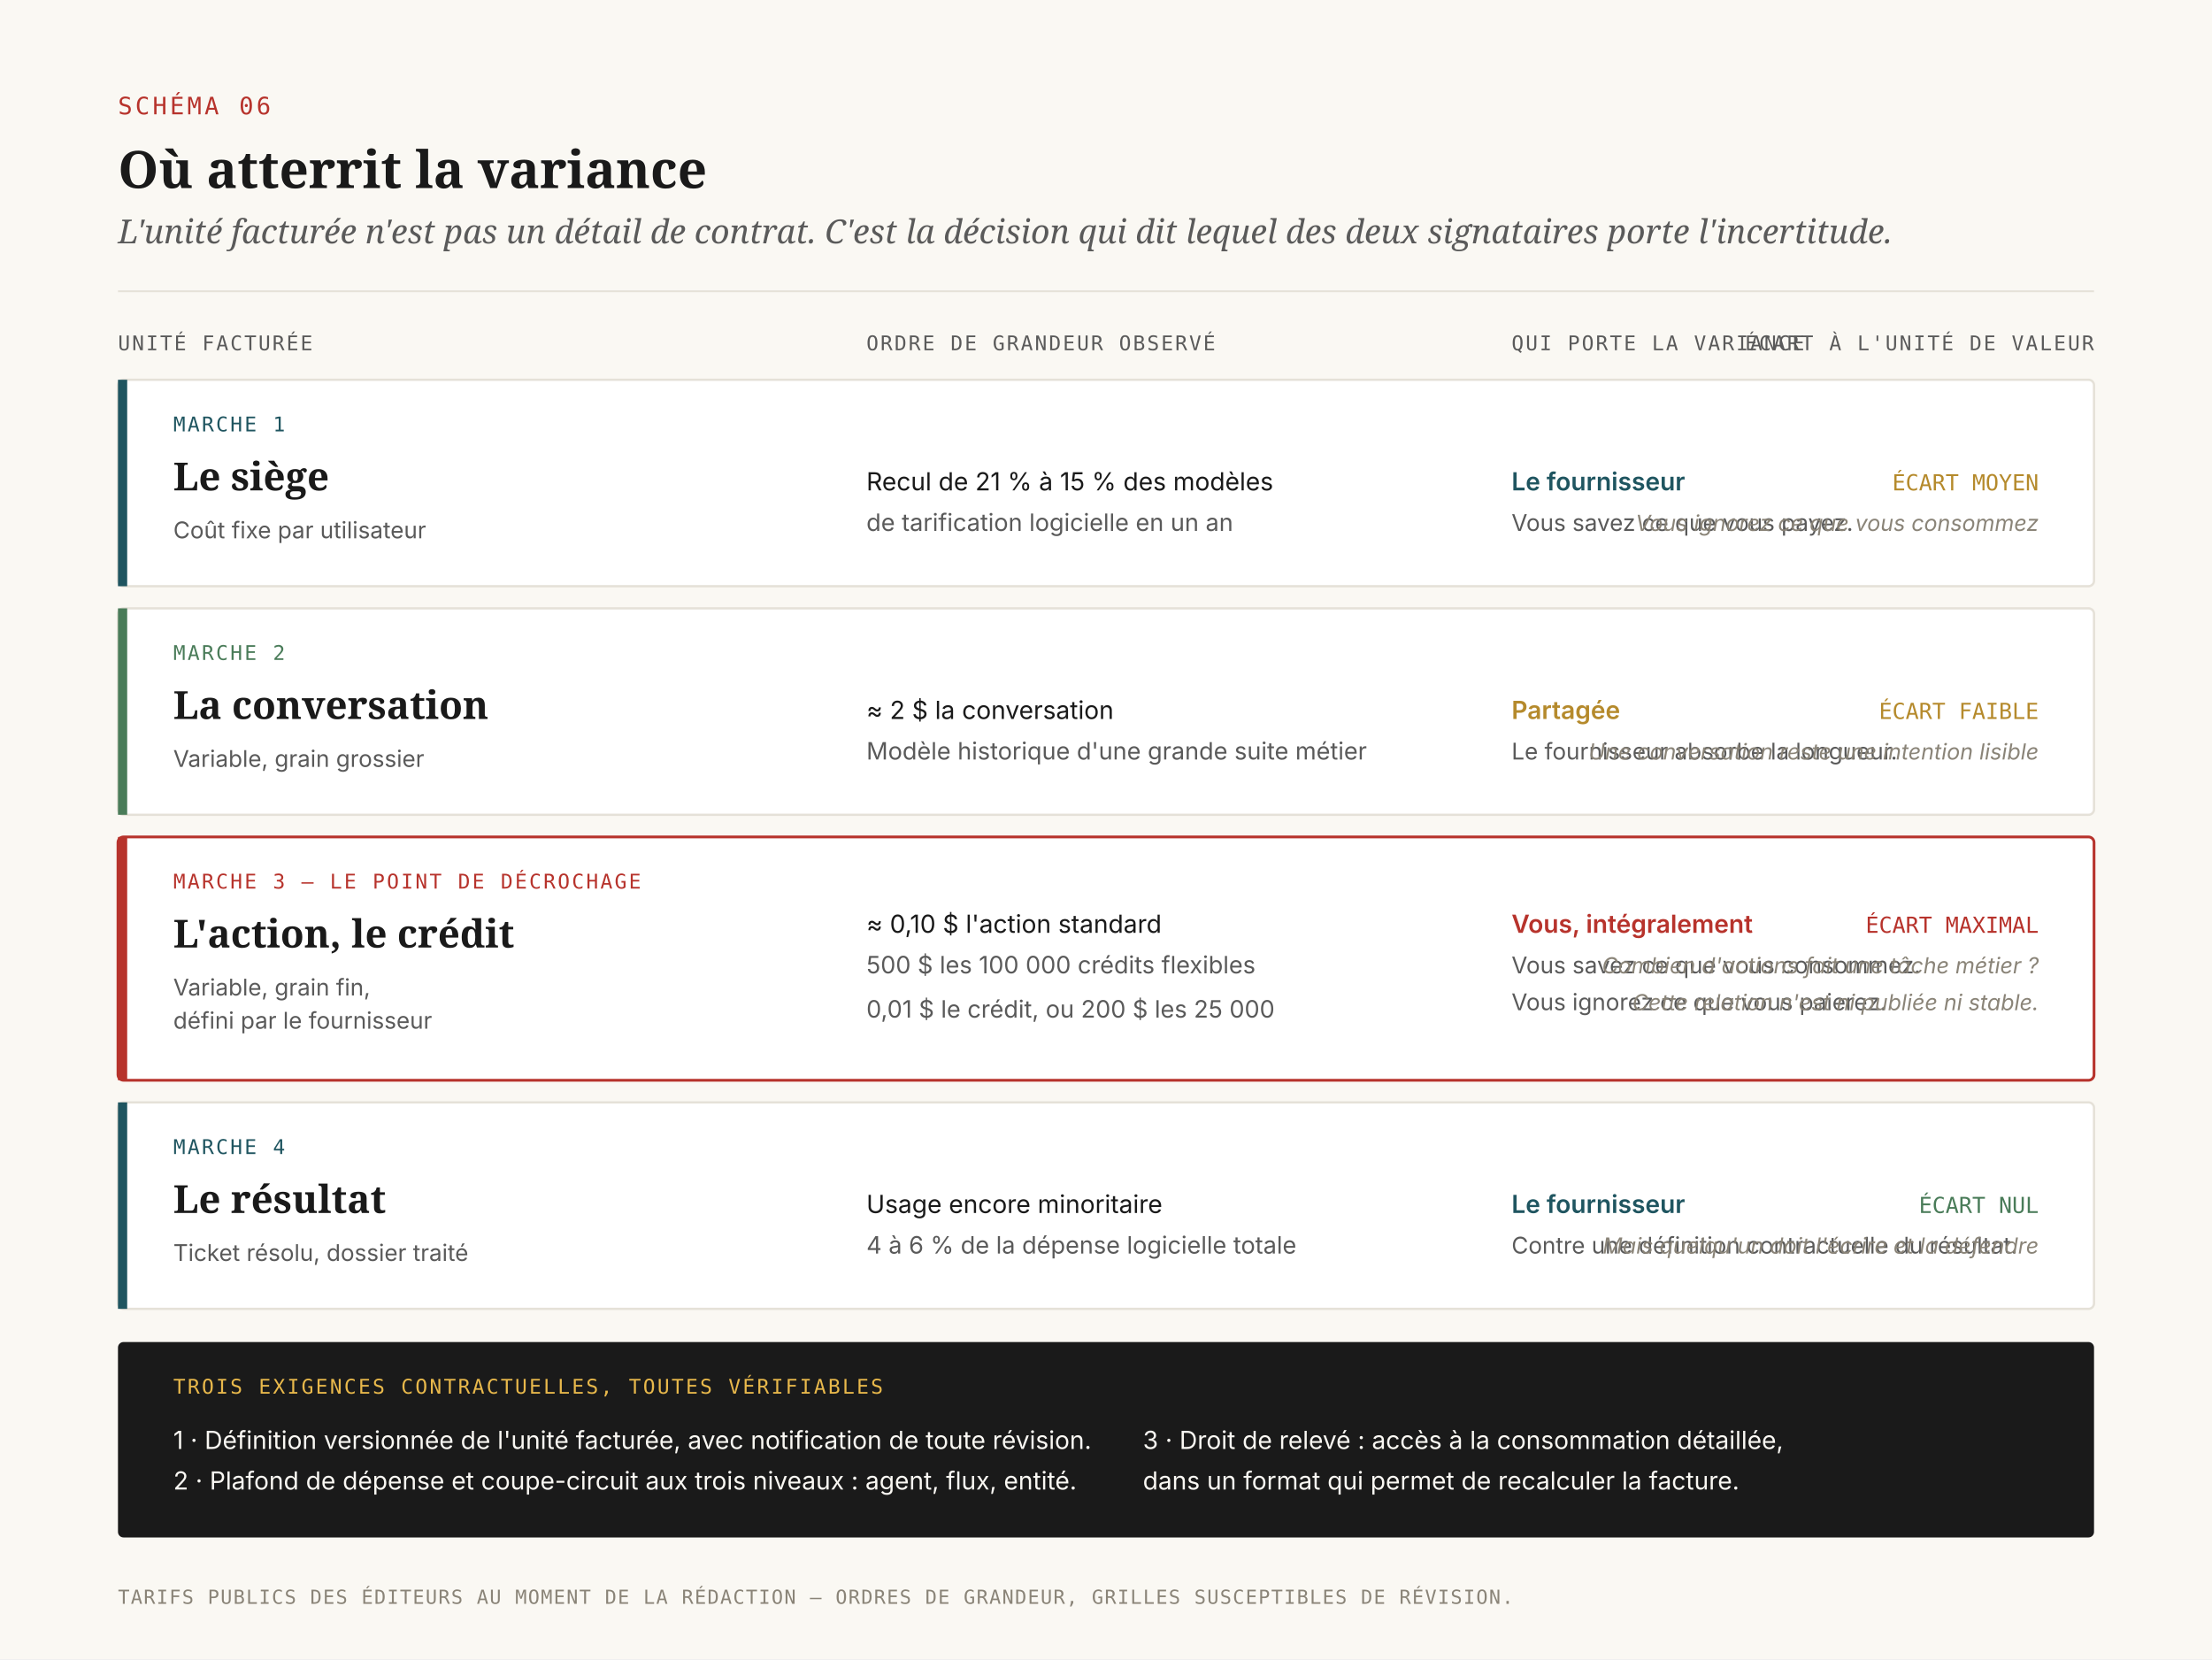
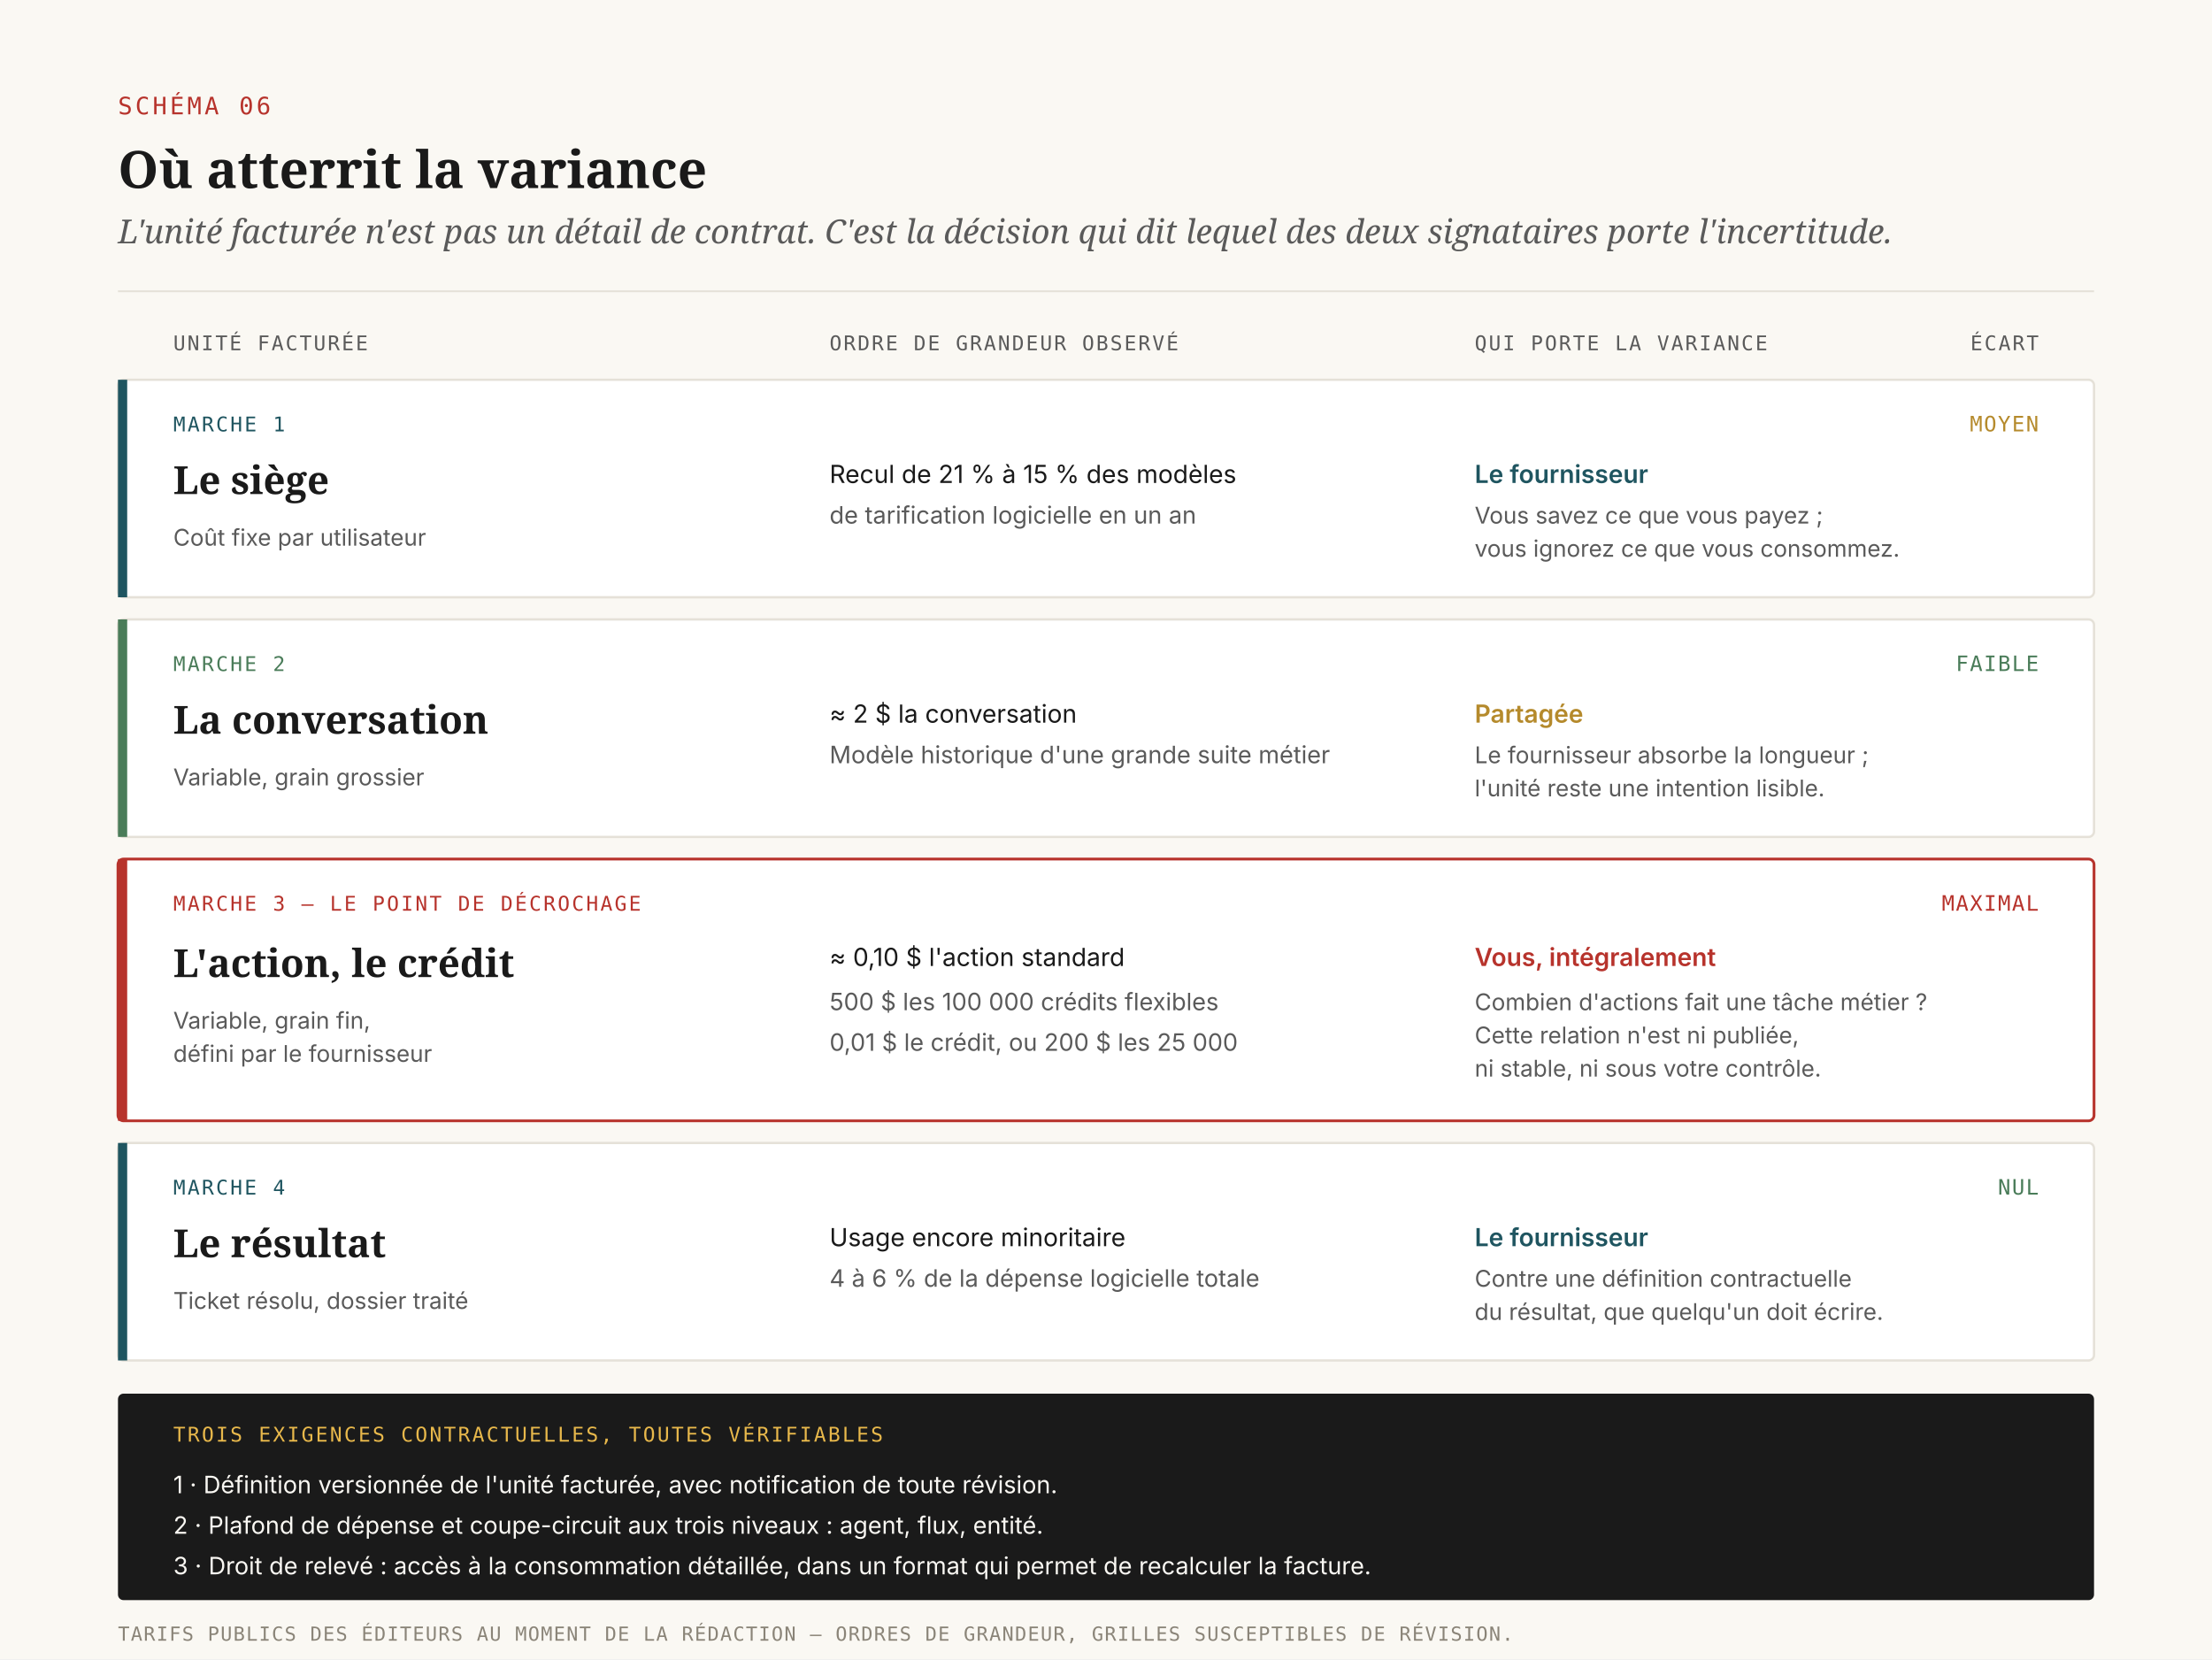
<svg xmlns="http://www.w3.org/2000/svg" viewBox="0 0 1200 900" role="img" aria-label="L'échelle des unités facturées, du siège au résultat, et l'endroit où la variance atterrit à chaque marche">
  <style>
    .display { font-family: 'Fraunces', 'Spectral', Georgia, serif; }
    .body    { font-family: 'Inter', 'Helvetica Neue', system-ui, sans-serif; }
    .mono    { font-family: 'JetBrains Mono', 'IBM Plex Mono', monospace; }
    .interactive { cursor: pointer; }
  </style>
  <rect width="1200" height="900" fill="#FAF8F3" />
  <text x="64" y="62" class="mono" font-size="13" letter-spacing="0.12em" fill="#B7332C">SCHÉMA 06</text>
  <text x="64" y="102" class="display" font-size="28" font-weight="600" fill="#1A1A1A">Où atterrit la variance</text>
  <text x="64" y="132" class="display" font-size="18" font-style="italic" fill="#5A5A5A">L'unité facturée n'est pas un détail de contrat. C'est la décision qui dit lequel des deux signataires porte l'incertitude.</text>
  <line x1="64" y1="158" x2="1136" y2="158" stroke="#E5E1D8" stroke-width="1" />
-   <text x="64" y="190" class="mono" font-size="11" letter-spacing="0.09em" fill="#5A5A5A">UNITÉ FACTURÉE</text>
-   <text x="470" y="190" class="mono" font-size="11" letter-spacing="0.09em" fill="#5A5A5A">ORDRE DE GRANDEUR OBSERVÉ</text>
-   <text x="820" y="190" class="mono" font-size="11" letter-spacing="0.09em" fill="#5A5A5A">QUI PORTE LA VARIANCE</text>
-   <text x="1136" y="190" class="mono" font-size="11" letter-spacing="0.09em" fill="#5A5A5A" text-anchor="end">ÉCART À L'UNITÉ DE VALEUR</text>
+   <text x="94" y="190" class="mono" font-size="11" letter-spacing="0.09em" fill="#5A5A5A">UNITÉ FACTURÉE</text>
+   <text x="450" y="190" class="mono" font-size="11" letter-spacing="0.09em" fill="#5A5A5A">ORDRE DE GRANDEUR OBSERVÉ</text>
+   <text x="800" y="190" class="mono" font-size="11" letter-spacing="0.09em" fill="#5A5A5A">QUI PORTE LA VARIANCE</text>
+   <text x="1106" y="190" class="mono" font-size="11" letter-spacing="0.09em" fill="#5A5A5A" text-anchor="end">ÉCART</text>
  <g class="interactive" data-card="unite-siege" tabindex="0" role="button" aria-label="La licence par siège — cliquez pour les détails">
-     <rect x="64" y="206" width="1072" height="112" rx="3" fill="#FFFFFF" stroke="#E5E1D8" stroke-width="1.25" />
-     <rect x="64" y="206" width="5" height="112" fill="#1F5560" />
+     <rect x="64" y="206" width="1072" height="118" rx="3" fill="#FFFFFF" stroke="#E5E1D8" stroke-width="1.25" />
+     <rect x="64" y="206" width="5" height="118" fill="#1F5560" />
    <text x="94" y="234" class="mono" font-size="11" letter-spacing="0.1em" fill="#1F5560">MARCHE 1</text>
-     <text x="94" y="266" class="display" font-size="21" font-weight="600" fill="#1A1A1A">Le siège</text>
-     <text x="94" y="292" class="body" font-size="12.5" fill="#5A5A5A">Coût fixe par utilisateur</text>
-     <text x="470" y="266" class="body" font-size="13.5" fill="#1A1A1A">Recul de 21 % à 15 % des modèles</text>
-     <text x="470" y="288" class="body" font-size="13" fill="#5A5A5A">de tarification logicielle en un an</text>
-     <text x="820" y="266" class="body" font-size="13.5" font-weight="600" fill="#1F5560">Le fournisseur</text>
-     <text x="820" y="288" class="body" font-size="12.5" fill="#5A5A5A">Vous savez ce que vous payez.</text>
-     <text x="1106" y="266" class="mono" font-size="12" fill="#B58A2C" text-anchor="end">ÉCART MOYEN</text>
-     <text x="1106" y="288" class="body" font-size="12" font-style="italic" fill="#8A8478" text-anchor="end">Vous ignorez ce que vous consommez</text>
+     <text x="94" y="268" class="display" font-size="21" font-weight="600" fill="#1A1A1A">Le siège</text>
+     <text x="94" y="296" class="body" font-size="12.5" fill="#5A5A5A">Coût fixe par utilisateur</text>
+     <text x="450" y="262" class="body" font-size="13.5" fill="#1A1A1A">Recul de 21 % à 15 % des modèles</text>
+     <text x="450" y="284" class="body" font-size="13" fill="#5A5A5A">de tarification logicielle en un an</text>
+     <text x="800" y="262" class="body" font-size="13.5" font-weight="600" fill="#1F5560">Le fournisseur</text>
+     <text x="800" y="284" class="body" font-size="12.5" fill="#5A5A5A">Vous savez ce que vous payez ;</text>
+     <text x="800" y="302" class="body" font-size="12.5" fill="#5A5A5A">vous ignorez ce que vous consommez.</text>
+     <text x="1106" y="234" class="mono" font-size="11.5" letter-spacing="0.06em" fill="#B58A2C" text-anchor="end">MOYEN</text>
  </g>
  <g class="interactive" data-card="unite-conversation" tabindex="0" role="button" aria-label="La conversation facturée — cliquez pour les détails">
-     <rect x="64" y="330" width="1072" height="112" rx="3" fill="#FFFFFF" stroke="#E5E1D8" stroke-width="1.25" />
-     <rect x="64" y="330" width="5" height="112" fill="#4A7C59" />
-     <text x="94" y="358" class="mono" font-size="11" letter-spacing="0.1em" fill="#4A7C59">MARCHE 2</text>
-     <text x="94" y="390" class="display" font-size="21" font-weight="600" fill="#1A1A1A">La conversation</text>
-     <text x="94" y="416" class="body" font-size="12.5" fill="#5A5A5A">Variable, grain grossier</text>
-     <text x="470" y="390" class="body" font-size="13.5" fill="#1A1A1A">≈ 2 $ la conversation</text>
-     <text x="470" y="412" class="body" font-size="13" fill="#5A5A5A">Modèle historique d'une grande suite métier</text>
-     <text x="820" y="390" class="body" font-size="13.5" font-weight="600" fill="#B58A2C">Partagée</text>
-     <text x="820" y="412" class="body" font-size="12.5" fill="#5A5A5A">Le fournisseur absorbe la longueur.</text>
-     <text x="1106" y="390" class="mono" font-size="12" fill="#B58A2C" text-anchor="end">ÉCART FAIBLE</text>
-     <text x="1106" y="412" class="body" font-size="12" font-style="italic" fill="#8A8478" text-anchor="end">Une conversation reste une intention lisible</text>
+     <rect x="64" y="336" width="1072" height="118" rx="3" fill="#FFFFFF" stroke="#E5E1D8" stroke-width="1.25" />
+     <rect x="64" y="336" width="5" height="118" fill="#4A7C59" />
+     <text x="94" y="364" class="mono" font-size="11" letter-spacing="0.1em" fill="#4A7C59">MARCHE 2</text>
+     <text x="94" y="398" class="display" font-size="21" font-weight="600" fill="#1A1A1A">La conversation</text>
+     <text x="94" y="426" class="body" font-size="12.5" fill="#5A5A5A">Variable, grain grossier</text>
+     <text x="450" y="392" class="body" font-size="13.5" fill="#1A1A1A">≈ 2 $ la conversation</text>
+     <text x="450" y="414" class="body" font-size="13" fill="#5A5A5A">Modèle historique d'une grande suite métier</text>
+     <text x="800" y="392" class="body" font-size="13.5" font-weight="600" fill="#B58A2C">Partagée</text>
+     <text x="800" y="414" class="body" font-size="12.5" fill="#5A5A5A">Le fournisseur absorbe la longueur ;</text>
+     <text x="800" y="432" class="body" font-size="12.5" fill="#5A5A5A">l'unité reste une intention lisible.</text>
+     <text x="1106" y="364" class="mono" font-size="11.5" letter-spacing="0.06em" fill="#4A7C59" text-anchor="end">FAIBLE</text>
  </g>
  <g class="interactive" data-card="unite-action" tabindex="0" role="button" aria-label="L'action et le crédit — cliquez pour les détails">
-     <rect x="64" y="454" width="1072" height="132" rx="3" fill="#FFFFFF" stroke="#B7332C" stroke-width="1.5" />
-     <rect x="64" y="454" width="5" height="132" fill="#B7332C" />
-     <text x="94" y="482" class="mono" font-size="11" letter-spacing="0.1em" fill="#B7332C">MARCHE 3 — LE POINT DE DÉCROCHAGE</text>
-     <text x="94" y="514" class="display" font-size="21" font-weight="600" fill="#1A1A1A">L'action, le crédit</text>
-     <text x="94" y="540" class="body" font-size="12.5" fill="#5A5A5A">Variable, grain fin,</text>
-     <text x="94" y="558" class="body" font-size="12.5" fill="#5A5A5A">défini par le fournisseur</text>
-     <text x="470" y="506" class="body" font-size="13.5" fill="#1A1A1A">≈ 0,10 $ l'action standard</text>
-     <text x="470" y="528" class="body" font-size="13" fill="#5A5A5A">500 $ les 100 000 crédits flexibles</text>
-     <text x="470" y="552" class="body" font-size="13" fill="#5A5A5A">0,01 $ le crédit, ou 200 $ les 25 000</text>
-     <text x="820" y="506" class="body" font-size="13.5" font-weight="600" fill="#B7332C">Vous, intégralement</text>
-     <text x="820" y="528" class="body" font-size="12.5" fill="#5A5A5A">Vous savez ce que vous consommez.</text>
-     <text x="820" y="548" class="body" font-size="12.5" fill="#5A5A5A">Vous ignorez ce que vous paierez.</text>
-     <text x="1106" y="506" class="mono" font-size="12" fill="#B7332C" text-anchor="end">ÉCART MAXIMAL</text>
-     <text x="1106" y="528" class="body" font-size="12" font-style="italic" fill="#8A8478" text-anchor="end">Combien d'actions fait une tâche métier ?</text>
-     <text x="1106" y="548" class="body" font-size="12" font-style="italic" fill="#8A8478" text-anchor="end">Cette relation n'est ni publiée ni stable.</text>
+     <rect x="64" y="466" width="1072" height="142" rx="3" fill="#FFFFFF" stroke="#B7332C" stroke-width="1.5" />
+     <rect x="64" y="466" width="5" height="142" fill="#B7332C" />
+     <text x="94" y="494" class="mono" font-size="11" letter-spacing="0.1em" fill="#B7332C">MARCHE 3 — LE POINT DE DÉCROCHAGE</text>
+     <text x="94" y="530" class="display" font-size="21" font-weight="600" fill="#1A1A1A">L'action, le crédit</text>
+     <text x="94" y="558" class="body" font-size="12.5" fill="#5A5A5A">Variable, grain fin,</text>
+     <text x="94" y="576" class="body" font-size="12.5" fill="#5A5A5A">défini par le fournisseur</text>
+     <text x="450" y="524" class="body" font-size="13.5" fill="#1A1A1A">≈ 0,10 $ l'action standard</text>
+     <text x="450" y="548" class="body" font-size="13" fill="#5A5A5A">500 $ les 100 000 crédits flexibles</text>
+     <text x="450" y="570" class="body" font-size="13" fill="#5A5A5A">0,01 $ le crédit, ou 200 $ les 25 000</text>
+     <text x="800" y="524" class="body" font-size="13.5" font-weight="600" fill="#B7332C">Vous, intégralement</text>
+     <text x="800" y="548" class="body" font-size="12.5" fill="#5A5A5A">Combien d'actions fait une tâche métier ?</text>
+     <text x="800" y="566" class="body" font-size="12.5" fill="#5A5A5A">Cette relation n'est ni publiée,</text>
+     <text x="800" y="584" class="body" font-size="12.5" fill="#5A5A5A">ni stable, ni sous votre contrôle.</text>
+     <text x="1106" y="494" class="mono" font-size="11.5" letter-spacing="0.06em" fill="#B7332C" text-anchor="end">MAXIMAL</text>
  </g>
  <g class="interactive" data-card="unite-resultat" tabindex="0" role="button" aria-label="Le résultat facturé — cliquez pour les détails">
-     <rect x="64" y="598" width="1072" height="112" rx="3" fill="#FFFFFF" stroke="#E5E1D8" stroke-width="1.25" />
-     <rect x="64" y="598" width="5" height="112" fill="#1F5560" />
-     <text x="94" y="626" class="mono" font-size="11" letter-spacing="0.1em" fill="#1F5560">MARCHE 4</text>
-     <text x="94" y="658" class="display" font-size="21" font-weight="600" fill="#1A1A1A">Le résultat</text>
-     <text x="94" y="684" class="body" font-size="12.5" fill="#5A5A5A">Ticket résolu, dossier traité</text>
-     <text x="470" y="658" class="body" font-size="13.5" fill="#1A1A1A">Usage encore minoritaire</text>
-     <text x="470" y="680" class="body" font-size="13" fill="#5A5A5A">4 à 6 % de la dépense logicielle totale</text>
-     <text x="820" y="658" class="body" font-size="13.5" font-weight="600" fill="#1F5560">Le fournisseur</text>
-     <text x="820" y="680" class="body" font-size="12.5" fill="#5A5A5A">Contre une définition contractuelle du résultat.</text>
-     <text x="1106" y="658" class="mono" font-size="12" fill="#4A7C59" text-anchor="end">ÉCART NUL</text>
-     <text x="1106" y="680" class="body" font-size="12" font-style="italic" fill="#8A8478" text-anchor="end">Mais quelqu'un doit l'écrire et la défendre</text>
+     <rect x="64" y="620" width="1072" height="118" rx="3" fill="#FFFFFF" stroke="#E5E1D8" stroke-width="1.25" />
+     <rect x="64" y="620" width="5" height="118" fill="#1F5560" />
+     <text x="94" y="648" class="mono" font-size="11" letter-spacing="0.1em" fill="#1F5560">MARCHE 4</text>
+     <text x="94" y="682" class="display" font-size="21" font-weight="600" fill="#1A1A1A">Le résultat</text>
+     <text x="94" y="710" class="body" font-size="12.5" fill="#5A5A5A">Ticket résolu, dossier traité</text>
+     <text x="450" y="676" class="body" font-size="13.5" fill="#1A1A1A">Usage encore minoritaire</text>
+     <text x="450" y="698" class="body" font-size="13" fill="#5A5A5A">4 à 6 % de la dépense logicielle totale</text>
+     <text x="800" y="676" class="body" font-size="13.5" font-weight="600" fill="#1F5560">Le fournisseur</text>
+     <text x="800" y="698" class="body" font-size="12.5" fill="#5A5A5A">Contre une définition contractuelle</text>
+     <text x="800" y="716" class="body" font-size="12.5" fill="#5A5A5A">du résultat, que quelqu'un doit écrire.</text>
+     <text x="1106" y="648" class="mono" font-size="11.5" letter-spacing="0.06em" fill="#4A7C59" text-anchor="end">NUL</text>
  </g>
  <g class="interactive" data-card="ecart-valeur" tabindex="0" role="button" aria-label="Les trois exigences contractuelles — cliquez pour les détails">
-     <rect x="64" y="728" width="1072" height="106" rx="3" fill="#1A1A1A" />
-     <text x="94" y="756" class="mono" font-size="11" letter-spacing="0.1em" fill="#E8B84B">TROIS EXIGENCES CONTRACTUELLES, TOUTES VÉRIFIABLES</text>
-     <text x="94" y="786" class="body" font-size="13.5" fill="#FAF8F3">1 · Définition versionnée de l'unité facturée, avec notification de toute révision.</text>
-     <text x="94" y="808" class="body" font-size="13.5" fill="#FAF8F3">2 · Plafond de dépense et coupe-circuit aux trois niveaux : agent, flux, entité.</text>
-     <text x="620" y="786" class="body" font-size="13.5" fill="#FAF8F3">3 · Droit de relevé : accès à la consommation détaillée,</text>
-     <text x="620" y="808" class="body" font-size="13.5" fill="#FAF8F3">dans un format qui permet de recalculer la facture.</text>
+     <rect x="64" y="756" width="1072" height="112" rx="3" fill="#1A1A1A" />
+     <text x="94" y="782" class="mono" font-size="11" letter-spacing="0.1em" fill="#E8B84B">TROIS EXIGENCES CONTRACTUELLES, TOUTES VÉRIFIABLES</text>
+     <text x="94" y="810" class="body" font-size="13" fill="#FAF8F3">1 · Définition versionnée de l'unité facturée, avec notification de toute révision.</text>
+     <text x="94" y="832" class="body" font-size="13" fill="#FAF8F3">2 · Plafond de dépense et coupe-circuit aux trois niveaux : agent, flux, entité.</text>
+     <text x="94" y="854" class="body" font-size="13" fill="#FAF8F3">3 · Droit de relevé : accès à la consommation détaillée, dans un format qui permet de recalculer la facture.</text>
  </g>
-   <text x="64" y="870" class="mono" font-size="10.5" letter-spacing="0.06em" fill="#8A8478">TARIFS PUBLICS DES ÉDITEURS AU MOMENT DE LA RÉDACTION — ORDRES DE GRANDEUR, GRILLES SUSCEPTIBLES DE RÉVISION.</text>
+   <text x="64" y="890" class="mono" font-size="10.5" letter-spacing="0.06em" fill="#8A8478">TARIFS PUBLICS DES ÉDITEURS AU MOMENT DE LA RÉDACTION — ORDRES DE GRANDEUR, GRILLES SUSCEPTIBLES DE RÉVISION.</text>
</svg>
